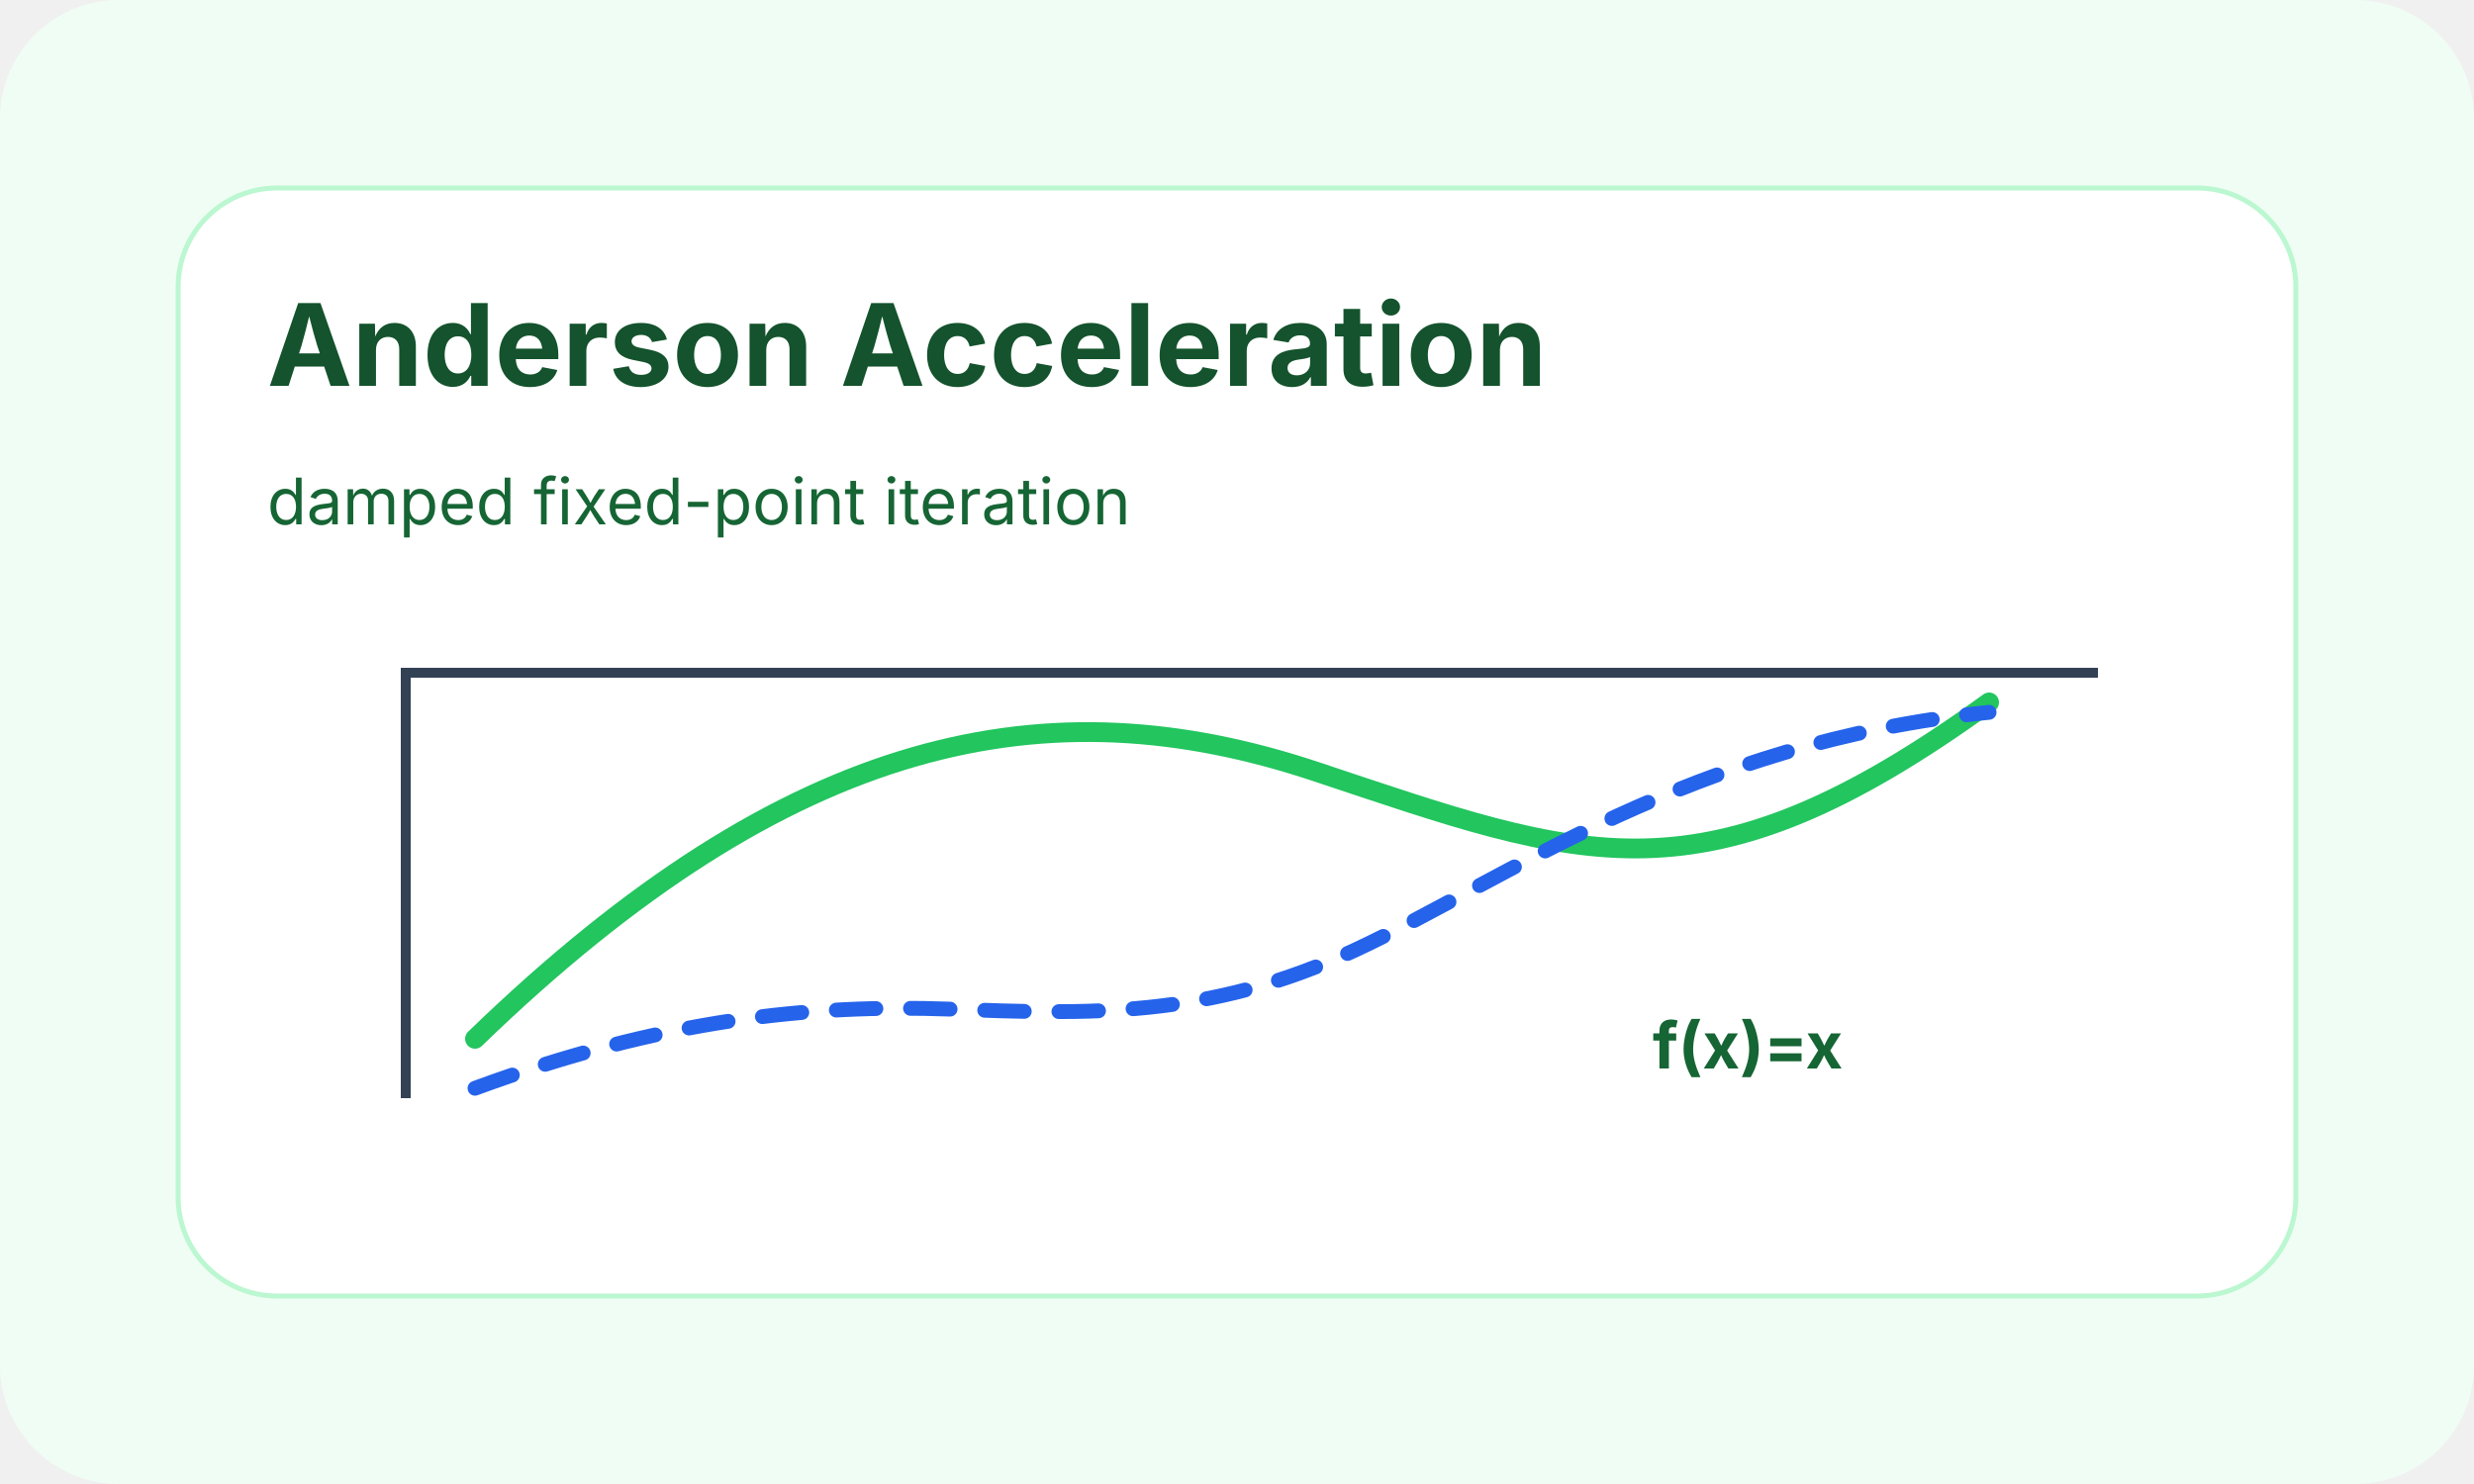
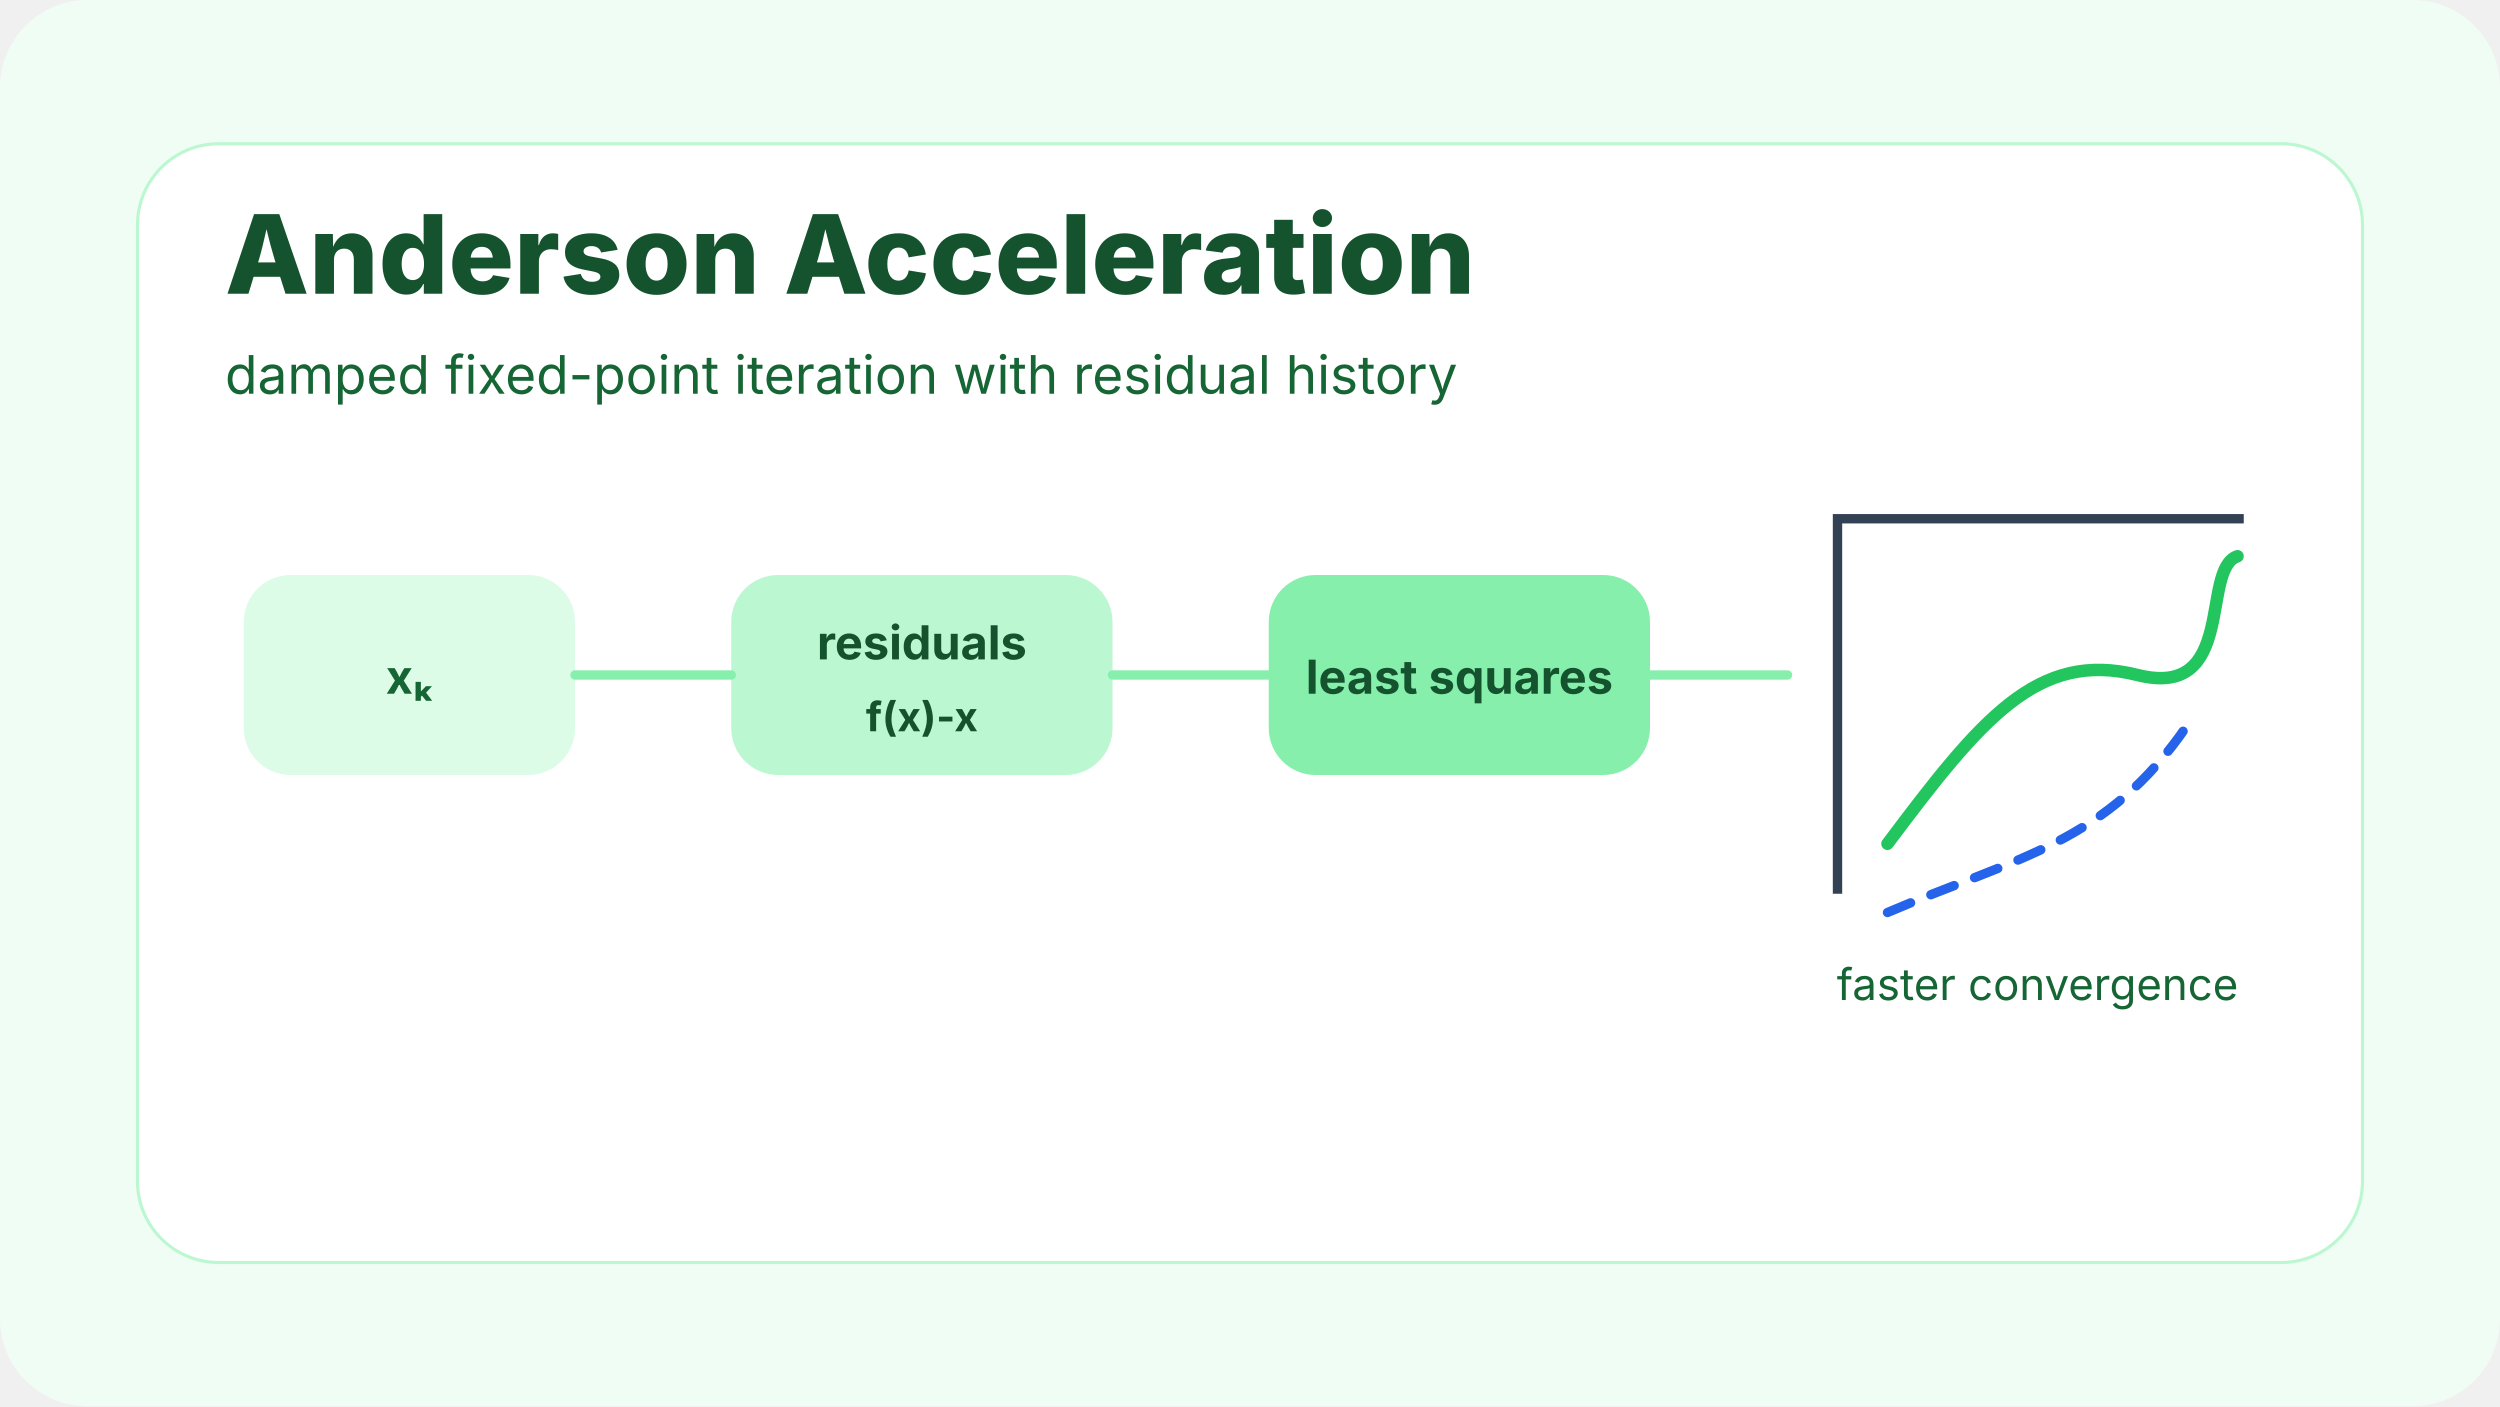
- <svg xmlns="http://www.w3.org/2000/svg" viewBox="0 0 500 300" role="img" aria-label="Anderson acceleration fixed point method">
-   <rect width="500" height="300" rx="24" fill="#f0fdf4" />
-   <rect x="36" y="38" width="428" height="224" rx="20" fill="#ffffff" stroke="#bbf7d0" />
-   <text x="54" y="78" font-family="Inter, Arial, sans-serif" font-size="23" font-weight="700" fill="#14532d">Anderson Acceleration</text>
-   <text x="54" y="106" font-family="Inter, Arial, sans-serif" font-size="13" fill="#166534">damped fixed-point iteration</text>
-   <polyline points="82,222 82,136 424,136" fill="none" stroke="#334155" stroke-width="2" />
-   <path d="M96 210c64-62 116-72 170-54s78 28 136-14" fill="none" stroke="#22c55e" stroke-width="4" stroke-linecap="round" />
-   <path d="M96 220c38-14 68-17 96-16s52 2 82-12 68-42 128-48" fill="none" stroke="#2563eb" stroke-width="3" stroke-dasharray="8 7" stroke-linecap="round" />
-   <text x="334" y="216" font-family="Inter, Arial, sans-serif" font-size="13" font-weight="700" fill="#166534">f(x)=x</text>
+ <svg xmlns="http://www.w3.org/2000/svg" viewBox="0 0 800 450" role="img" aria-label="Anderson acceleration fixed point method">
+   <rect width="800" height="450" rx="28" fill="#f0fdf4" />
+   <rect x="44" y="46" width="712" height="358" rx="26" fill="#ffffff" stroke="#bbf7d0" />
+   <text x="72" y="94" font-family="Inter, Arial, sans-serif" font-size="35" font-weight="800" fill="#14532d">Anderson Acceleration</text>
+   <text x="72" y="126" font-family="Inter, Arial, sans-serif" font-size="17" fill="#166534">damped fixed-point iteration with residual history</text>
+   <g font-family="Inter, Arial, sans-serif" text-anchor="middle" font-weight="700">
+     <rect x="78" y="184" width="106" height="64" rx="15" fill="#dcfce7" />
+     <text x="131" y="222" font-size="15" fill="#166534">xₖ</text>
+     <rect x="234" y="184" width="122" height="64" rx="15" fill="#bbf7d0" />
+     <text x="295" y="211" font-size="15" fill="#14532d">residuals</text>
+     <text x="295" y="234" font-size="13" fill="#14532d">f(x)-x</text>
+     <rect x="406" y="184" width="122" height="64" rx="15" fill="#86efac" />
+     <text x="467" y="222" font-size="15" fill="#14532d">least squares</text>
+   </g>
+   <polyline points="588,286 588,166 718,166" fill="none" stroke="#334155" stroke-width="3" />
+   <path d="M604 270c30-40 48-62 80-54s20-34 32-38" fill="none" stroke="#22c55e" stroke-width="4" stroke-linecap="round" />
+   <path d="M604 292c42-18 70-22 96-60" fill="none" stroke="#2563eb" stroke-width="3" stroke-dasharray="8 7" stroke-linecap="round" />
+   <path d="M184 216h50M356 216h50M528 216h44" stroke="#86efac" stroke-width="3" fill="none" stroke-linecap="round" />
+   <text x="652" y="320" text-anchor="middle" font-family="Inter, Arial, sans-serif" font-size="14" fill="#166534">faster convergence</text>
</svg>
